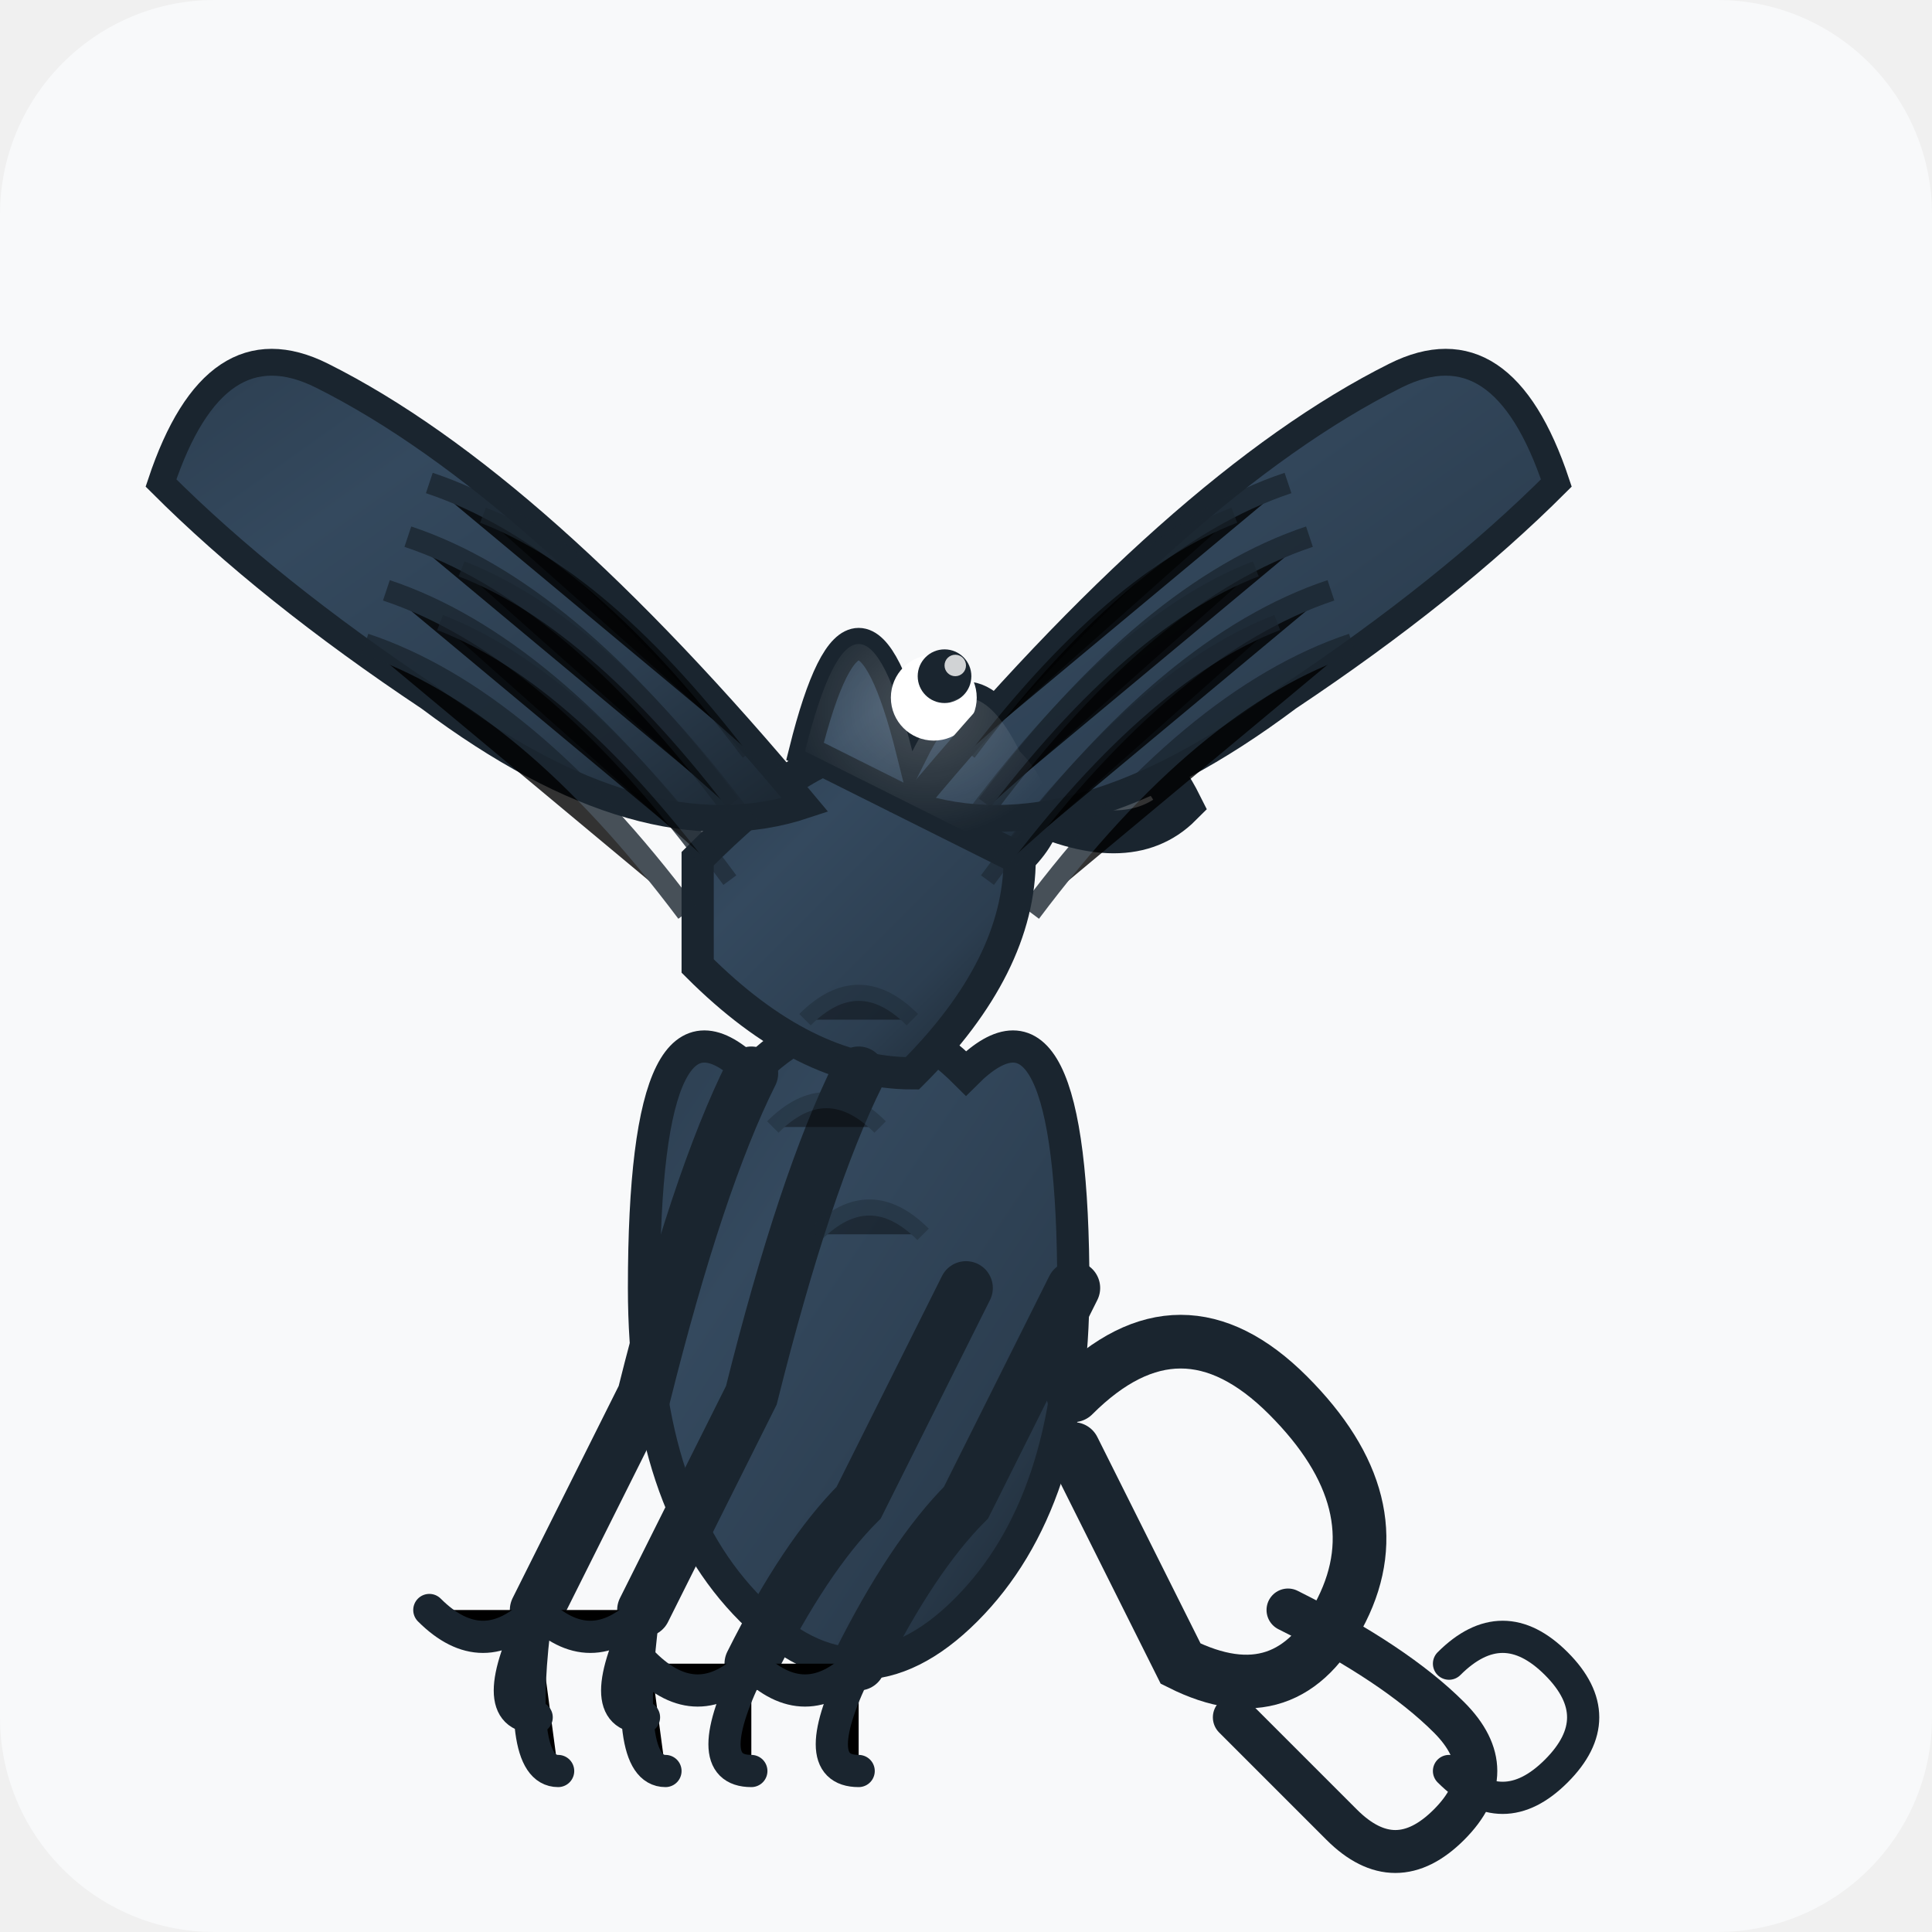
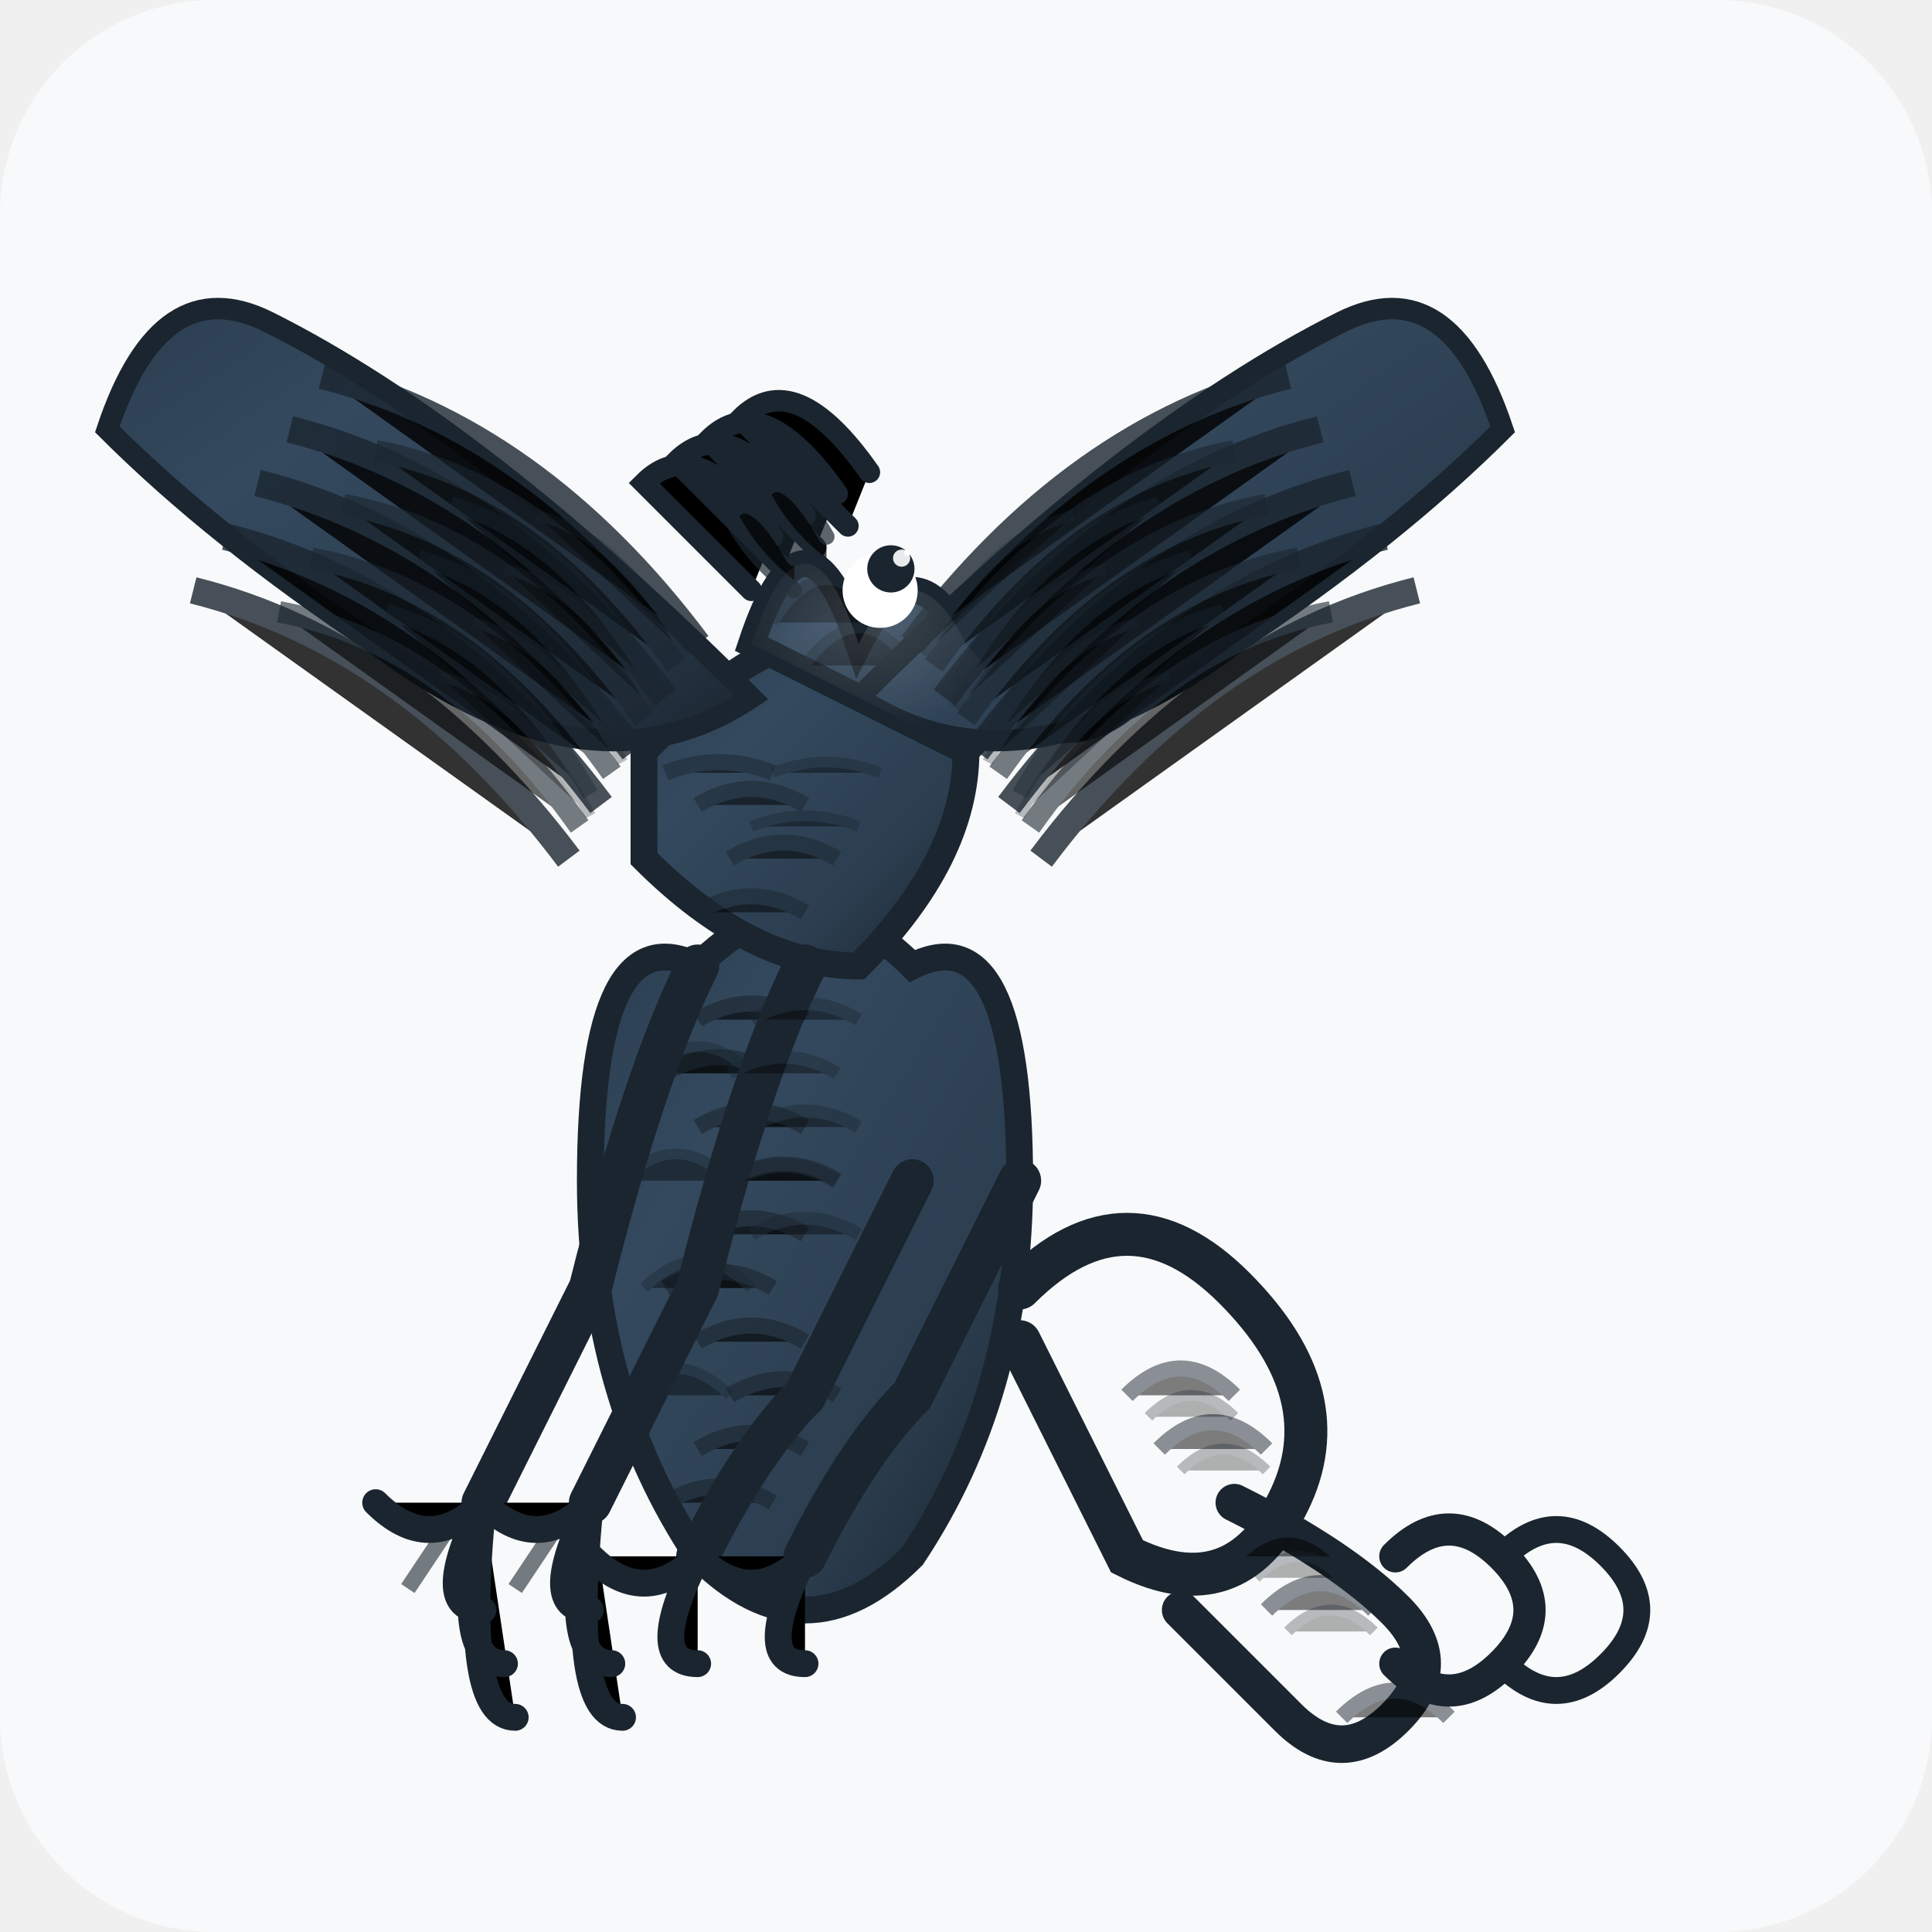
<svg xmlns="http://www.w3.org/2000/svg" viewBox="0 0 180 180" width="180" height="180">
  <defs>
    <linearGradient id="griffinGradientLarge" x1="0%" y1="0%" x2="100%" y2="100%">
      <stop offset="0%" style="stop-color:#2c3e50;stop-opacity:1" />
      <stop offset="30%" style="stop-color:#34495e;stop-opacity:1" />
      <stop offset="70%" style="stop-color:#2c3e50;stop-opacity:1" />
      <stop offset="100%" style="stop-color:#1a252f;stop-opacity:1" />
    </linearGradient>
    <radialGradient id="highlight" cx="50%" cy="30%" r="60%">
-       <stop offset="0%" style="stop-color:#ffffff;stop-opacity:0.2" />
+       <stop offset="0%" style="stop-color:#ffffff;stop-opacity:0.15" />
      <stop offset="100%" style="stop-color:#ffffff;stop-opacity:0" />
    </radialGradient>
  </defs>
  <rect width="180" height="180" fill="#f8f9fa" rx="20" />
-   <path d="M70 100 Q60 90 60 120 Q60 140 70 150 Q80 160 90 150 Q100 140 100 120 Q100 90 90 100 Q80 90 70 100 Z" fill="url(#griffinGradientLarge)" stroke="#1a252f" stroke-width="3" />
-   <path d="M65 80 Q75 70 80 70 Q85 70 95 80 Q95 90 85 100 Q75 100 65 90 Q65 80 65 80 Z" fill="url(#griffinGradientLarge)" stroke="#1a252f" stroke-width="3" />
-   <path d="M75 70 Q80 50 85 70 Q90 60 95 70 Q100 75 95 80 Q85 75 75 70 Z" fill="url(#griffinGradientLarge)" stroke="#1a252f" stroke-width="3" />
-   <path d="M95 70 Q105 65 110 75 Q105 80 95 75" fill="none" stroke="#1a252f" stroke-width="4" stroke-linecap="round" />
-   <circle cx="87" cy="65" r="4" fill="#ffffff" />
-   <circle cx="88" cy="63" r="2.5" fill="#1a252f" />
-   <circle cx="89" cy="62" r="1" fill="#ffffff" opacity="0.8" />
-   <path d="M75 75 Q50 45 30 35 Q20 30 15 45 Q25 55 40 65 Q60 80 75 75 Z" fill="url(#griffinGradientLarge)" stroke="#1a252f" stroke-width="2.5" />
-   <path d="M70 70 Q55 50 40 45 M68 75 Q53 55 38 50 M66 80 Q51 60 36 55 M64 85 Q49 65 34 60" stroke="#1a252f" stroke-width="2" opacity="0.8" />
-   <path d="M72 72 Q58 53 45 48 M70 77 Q56 58 43 53 M68 82 Q54 63 41 58" stroke="#1a252f" stroke-width="1.5" opacity="0.6" />
-   <path d="M85 75 Q110 45 130 35 Q140 30 145 45 Q135 55 120 65 Q100 80 85 75 Z" fill="url(#griffinGradientLarge)" stroke="#1a252f" stroke-width="2.5" />
-   <path d="M90 70 Q105 50 120 45 M92 75 Q107 55 122 50 M94 80 Q109 60 124 55 M96 85 Q111 65 126 60" stroke="#1a252f" stroke-width="2" opacity="0.8" />
-   <path d="M88 72 Q102 53 115 48 M90 77 Q104 58 117 53 M92 82 Q106 63 119 58" stroke="#1a252f" stroke-width="1.5" opacity="0.6" />
-   <path d="M70 100 Q65 110 60 130 Q55 140 50 150" stroke="#1a252f" stroke-width="5" stroke-linecap="round" fill="none" />
-   <path d="M80 100 Q75 110 70 130 Q65 140 60 150" stroke="#1a252f" stroke-width="5" stroke-linecap="round" fill="none" />
-   <path d="M50 150 Q45 155 40 150 M50 150 Q45 160 50 160 M50 150 Q48 165 52 165 M60 150 Q55 155 50 150 M60 150 Q55 160 60 160 M60 150 Q58 165 62 165" stroke="#1a252f" stroke-width="3" stroke-linecap="round" />
-   <path d="M90 120 Q85 130 80 140 Q75 145 70 155" stroke="#1a252f" stroke-width="5" stroke-linecap="round" fill="none" />
-   <path d="M100 120 Q95 130 90 140 Q85 145 80 155" stroke="#1a252f" stroke-width="5" stroke-linecap="round" fill="none" />
-   <path d="M70 155 Q65 160 60 155 M70 155 Q65 165 70 165 M80 155 Q75 160 70 155 M80 155 Q75 165 80 165" stroke="#1a252f" stroke-width="3" stroke-linecap="round" />
-   <path d="M100 130 Q110 120 120 130 Q130 140 125 150 Q120 160 110 155 Q105 145 100 135" fill="none" stroke="#1a252f" stroke-width="5" stroke-linecap="round" />
-   <path d="M120 150 Q130 155 135 160 Q140 165 135 170 Q130 175 125 170 Q120 165 115 160" fill="none" stroke="#1a252f" stroke-width="4" stroke-linecap="round" />
-   <path d="M135 165 Q140 170 145 165 Q150 160 145 155 Q140 150 135 155" fill="none" stroke="#1a252f" stroke-width="3" stroke-linecap="round" />
-   <path d="M75 95 Q80 90 85 95 M72 105 Q77 100 82 105 M76 115 Q81 110 86 115" stroke="#1a252f" stroke-width="1.5" opacity="0.4" />
-   <path d="M75 70 Q80 50 85 70 Q90 60 95 70 Q100 75 95 80 Q85 75 75 70 Z" fill="url(#highlight)" />
+   <path d="M65 90 Q55 85 55 110 Q55 130 65 145 Q75 155 85 145 Q95 130 95 110 Q95 85 85 90 Q75 80 65 90 Z" fill="url(#griffinGradientLarge)" stroke="#1a252f" stroke-width="2.5" />
+   <path d="M65 95 Q70 92 75 95 M62 100 Q67 97 72 100 M65 105 Q70 102 75 105 M68 110 Q73 107 78 110 M65 115 Q70 112 75 115 M62 120 Q67 117 72 120 M65 125 Q70 122 75 125 M68 130 Q73 127 78 130 M65 135 Q70 132 75 135 M62 140 Q67 137 72 140" stroke="#1a252f" stroke-width="1.5" opacity="0.6" />
+   <path d="M60 100 Q65 95 70 100 M58 110 Q63 105 68 110 M60 120 Q65 115 70 120 M58 130 Q63 125 68 130" stroke="#1a252f" stroke-width="1" opacity="0.4" />
+   <path d="M60 70 Q70 60 75 60 Q80 60 90 70 Q90 80 80 90 Q70 90 60 80 Q60 70 60 70 Z" fill="url(#griffinGradientLarge)" stroke="#1a252f" stroke-width="2.5" />
+   <path d="M65 75 Q70 72 75 75 M68 80 Q73 77 78 80 M65 85 Q70 82 75 85 M62 72 Q67 70 72 72" stroke="#1a252f" stroke-width="1.5" opacity="0.5" />
+   <path d="M70 60 Q75 45 80 60 Q85 50 90 60 Q95 65 90 70 Q80 65 70 60 Z" fill="url(#griffinGradientLarge)" stroke="#1a252f" stroke-width="2.5" />
+   <path d="M72 58 Q77 50 82 58 M75 62 Q80 55 85 62" stroke="#1a252f" stroke-width="1" opacity="0.4" />
+   <path d="M90 60 Q100 55 105 65 Q100 70 90 65" fill="none" stroke="#1a252f" stroke-width="3.5" stroke-linecap="round" />
+   <ellipse cx="98" cy="62" rx="1.5" ry="1" fill="#1a252f" opacity="0.7" />
+   <circle cx="82" cy="55" r="3.5" fill="#ffffff" />
+   <circle cx="83" cy="53" r="2.2" fill="#1a252f" />
+   <circle cx="84" cy="52" r="0.8" fill="#ffffff" opacity="0.9" />
+   <circle cx="84.5" cy="51.5" r="0.3" fill="#ffffff" />
+   <path d="M72 50 Q65 40 60 45 Q65 50 70 55 M75 48 Q68 38 63 43 Q68 48 73 53 M78 46 Q71 36 66 41 Q71 46 76 51 M81 44 Q74 34 69 39 Q74 44 79 49" stroke="#1a252f" stroke-width="2" stroke-linecap="round" />
+   <path d="M74 52 Q70 45 68 48 Q70 52 74 55 M77 50 Q73 43 71 46 Q73 50 77 53" stroke="#1a252f" stroke-width="1.5" stroke-linecap="round" opacity="0.7" />
+   <path d="M70 65 Q45 40 25 30 Q15 25 10 40 Q20 50 35 60 Q55 75 70 65 Z" fill="url(#griffinGradientLarge)" stroke="#1a252f" stroke-width="2" />
+   <path d="M65 60 Q50 40 30 35 M62 65 Q47 45 27 40 M59 70 Q44 50 24 45 M56 75 Q41 55 21 50 M53 80 Q38 60 18 55" stroke="#1a252f" stroke-width="2.5" opacity="0.8" />
+   <path d="M63 62 Q51 45 35 42 M60 67 Q48 50 32 47 M57 72 Q45 55 29 52 M54 77 Q42 60 26 57" stroke="#1a252f" stroke-width="2" opacity="0.6" />
+   <path d="M61 64 Q53 50 42 47 M58 69 Q50 55 39 52 M55 74 Q47 60 36 57" stroke="#1a252f" stroke-width="1.5" opacity="0.4" />
+   <path d="M64 61 Q58 50 50 48 M61 66 Q55 55 47 53 M58 71 Q52 60 44 58 M55 76 Q49 65 41 63" stroke="#1a252f" stroke-width="1" opacity="0.3" />
+   <path d="M80 65 Q105 40 125 30 Q135 25 140 40 Q130 50 115 60 Q95 75 80 65 Z" fill="url(#griffinGradientLarge)" stroke="#1a252f" stroke-width="2" />
+   <path d="M85 60 Q100 40 120 35 M88 65 Q103 45 123 40 M91 70 Q106 50 126 45 M94 75 Q109 55 129 50 M97 80 Q112 60 132 55" stroke="#1a252f" stroke-width="2.5" opacity="0.8" />
+   <path d="M87 62 Q99 45 115 42 M90 67 Q102 50 118 47 M93 72 Q105 55 121 52 M96 77 Q108 60 124 57" stroke="#1a252f" stroke-width="2" opacity="0.6" />
+   <path d="M89 64 Q97 50 108 47 M92 69 Q100 55 111 52 M95 74 Q103 60 114 57" stroke="#1a252f" stroke-width="1.5" opacity="0.4" />
+   <path d="M86 61 Q92 50 100 48 M89 66 Q95 55 103 53 M92 71 Q98 60 106 58 M95 76 Q101 65 109 63" stroke="#1a252f" stroke-width="1" opacity="0.3" />
+   <path d="M65 90 Q60 100 55 120 Q50 130 45 140" stroke="#1a252f" stroke-width="4" stroke-linecap="round" fill="none" />
+   <path d="M75 90 Q70 100 65 120 Q60 130 55 140" stroke="#1a252f" stroke-width="4" stroke-linecap="round" fill="none" />
+   <path d="M45 140 Q40 145 35 140 M45 140 Q40 150 45 150 M45 140 Q42 155 47 155 M45 140 Q43 160 48 160 M55 140 Q50 145 45 140 M55 140 Q50 150 55 150 M55 140 Q52 155 57 155 M55 140 Q53 160 58 160" stroke="#1a252f" stroke-width="2.5" stroke-linecap="round" />
+   <path d="M42 142 Q40 145 38 148 M52 142 Q50 145 48 148" stroke="#1a252f" stroke-width="1.5" opacity="0.6" />
+   <path d="M85 110 Q80 120 75 130 Q70 135 65 145" stroke="#1a252f" stroke-width="4" stroke-linecap="round" fill="none" />
+   <path d="M95 110 Q90 120 85 130 Q80 135 75 145" stroke="#1a252f" stroke-width="4" stroke-linecap="round" fill="none" />
+   <path d="M65 145 Q60 150 55 145 M65 145 Q60 155 65 155 M75 145 Q70 150 65 145 M75 145 Q70 155 75 155" stroke="#1a252f" stroke-width="2.5" stroke-linecap="round" />
+   <path d="M95 120 Q105 110 115 120 Q125 130 120 140 Q115 150 105 145 Q100 135 95 125" fill="none" stroke="#1a252f" stroke-width="4" stroke-linecap="round" />
+   <path d="M115 140 Q125 145 130 150 Q135 155 130 160 Q125 165 120 160 Q115 155 110 150" fill="none" stroke="#1a252f" stroke-width="3.5" stroke-linecap="round" />
+   <path d="M130 155 Q135 160 140 155 Q145 150 140 145 Q135 140 130 145" fill="none" stroke="#1a252f" stroke-width="3" stroke-linecap="round" />
+   <path d="M105 130 Q110 125 115 130 M108 135 Q113 130 118 135 M115 145 Q120 140 125 145 M118 150 Q123 145 128 150 M125 160 Q130 155 135 160" stroke="#1a252f" stroke-width="1.5" opacity="0.5" />
+   <path d="M107 132 Q111 128 115 132 M110 137 Q114 133 118 137 M117 147 Q121 143 125 147 M120 152 Q124 148 128 152" stroke="#1a252f" stroke-width="1" opacity="0.3" />
+   <path d="M140 155 Q145 160 150 155 Q155 150 150 145 Q145 140 140 145" fill="none" stroke="#1a252f" stroke-width="2.5" stroke-linecap="round" />
+   <path d="M70 95 Q75 92 80 95 M68 100 Q73 97 78 100 M70 105 Q75 102 80 105 M68 110 Q73 107 78 110 M70 115 Q75 112 80 115" stroke="#1a252f" stroke-width="1.2" opacity="0.4" />
+   <path d="M72 72 Q77 70 82 72 M70 77 Q75 75 80 77" stroke="#1a252f" stroke-width="1" opacity="0.4" />
+   <path d="M70 60 Q75 45 80 60 Q85 50 90 60 Q95 65 90 70 Q80 65 70 60 Z" fill="url(#highlight)" />
</svg>
